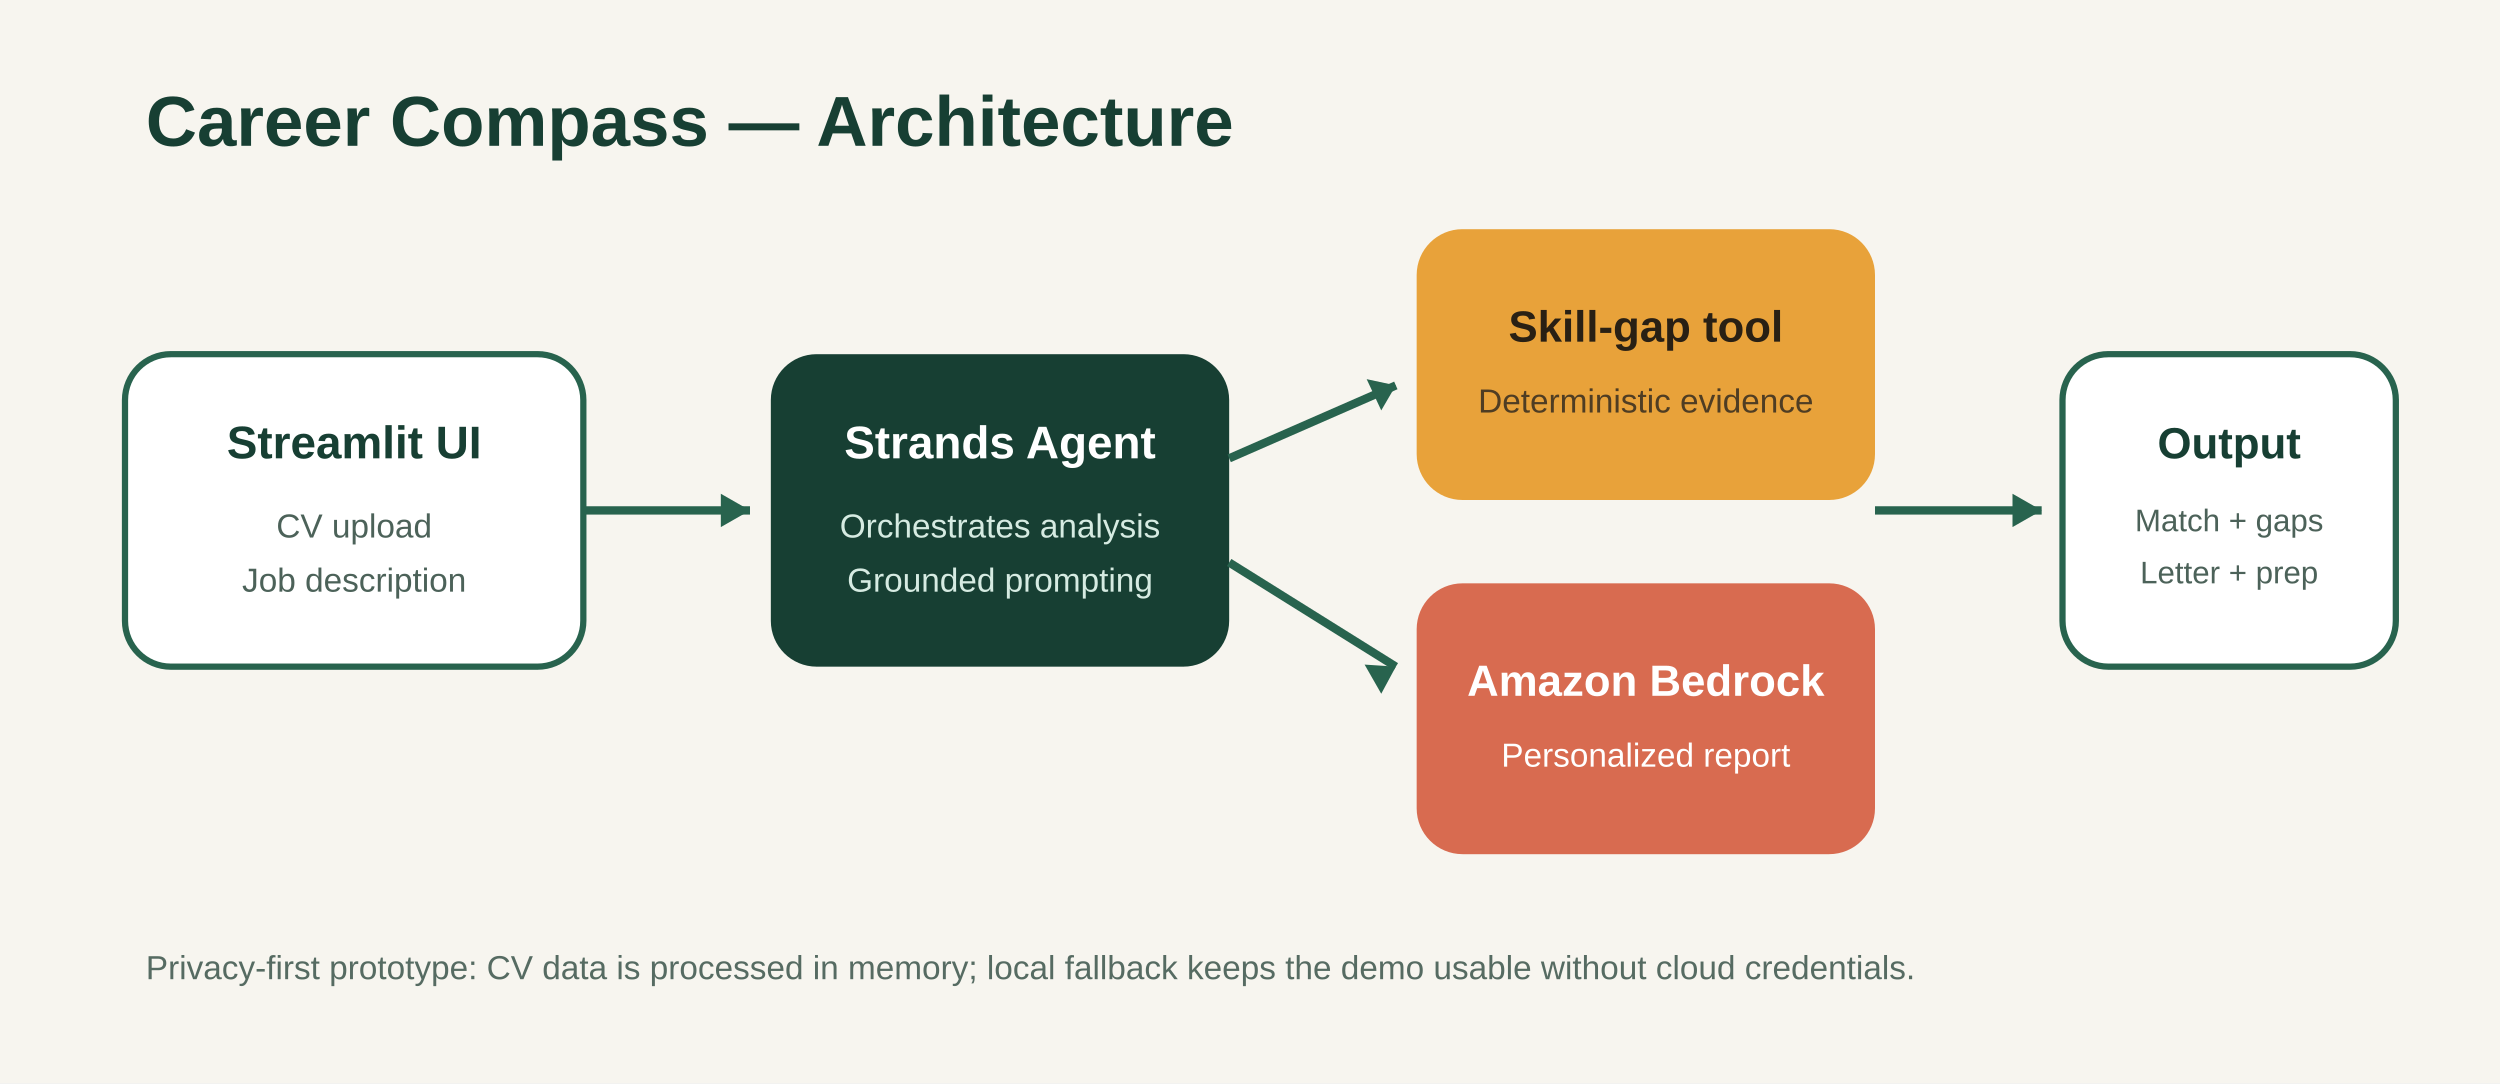
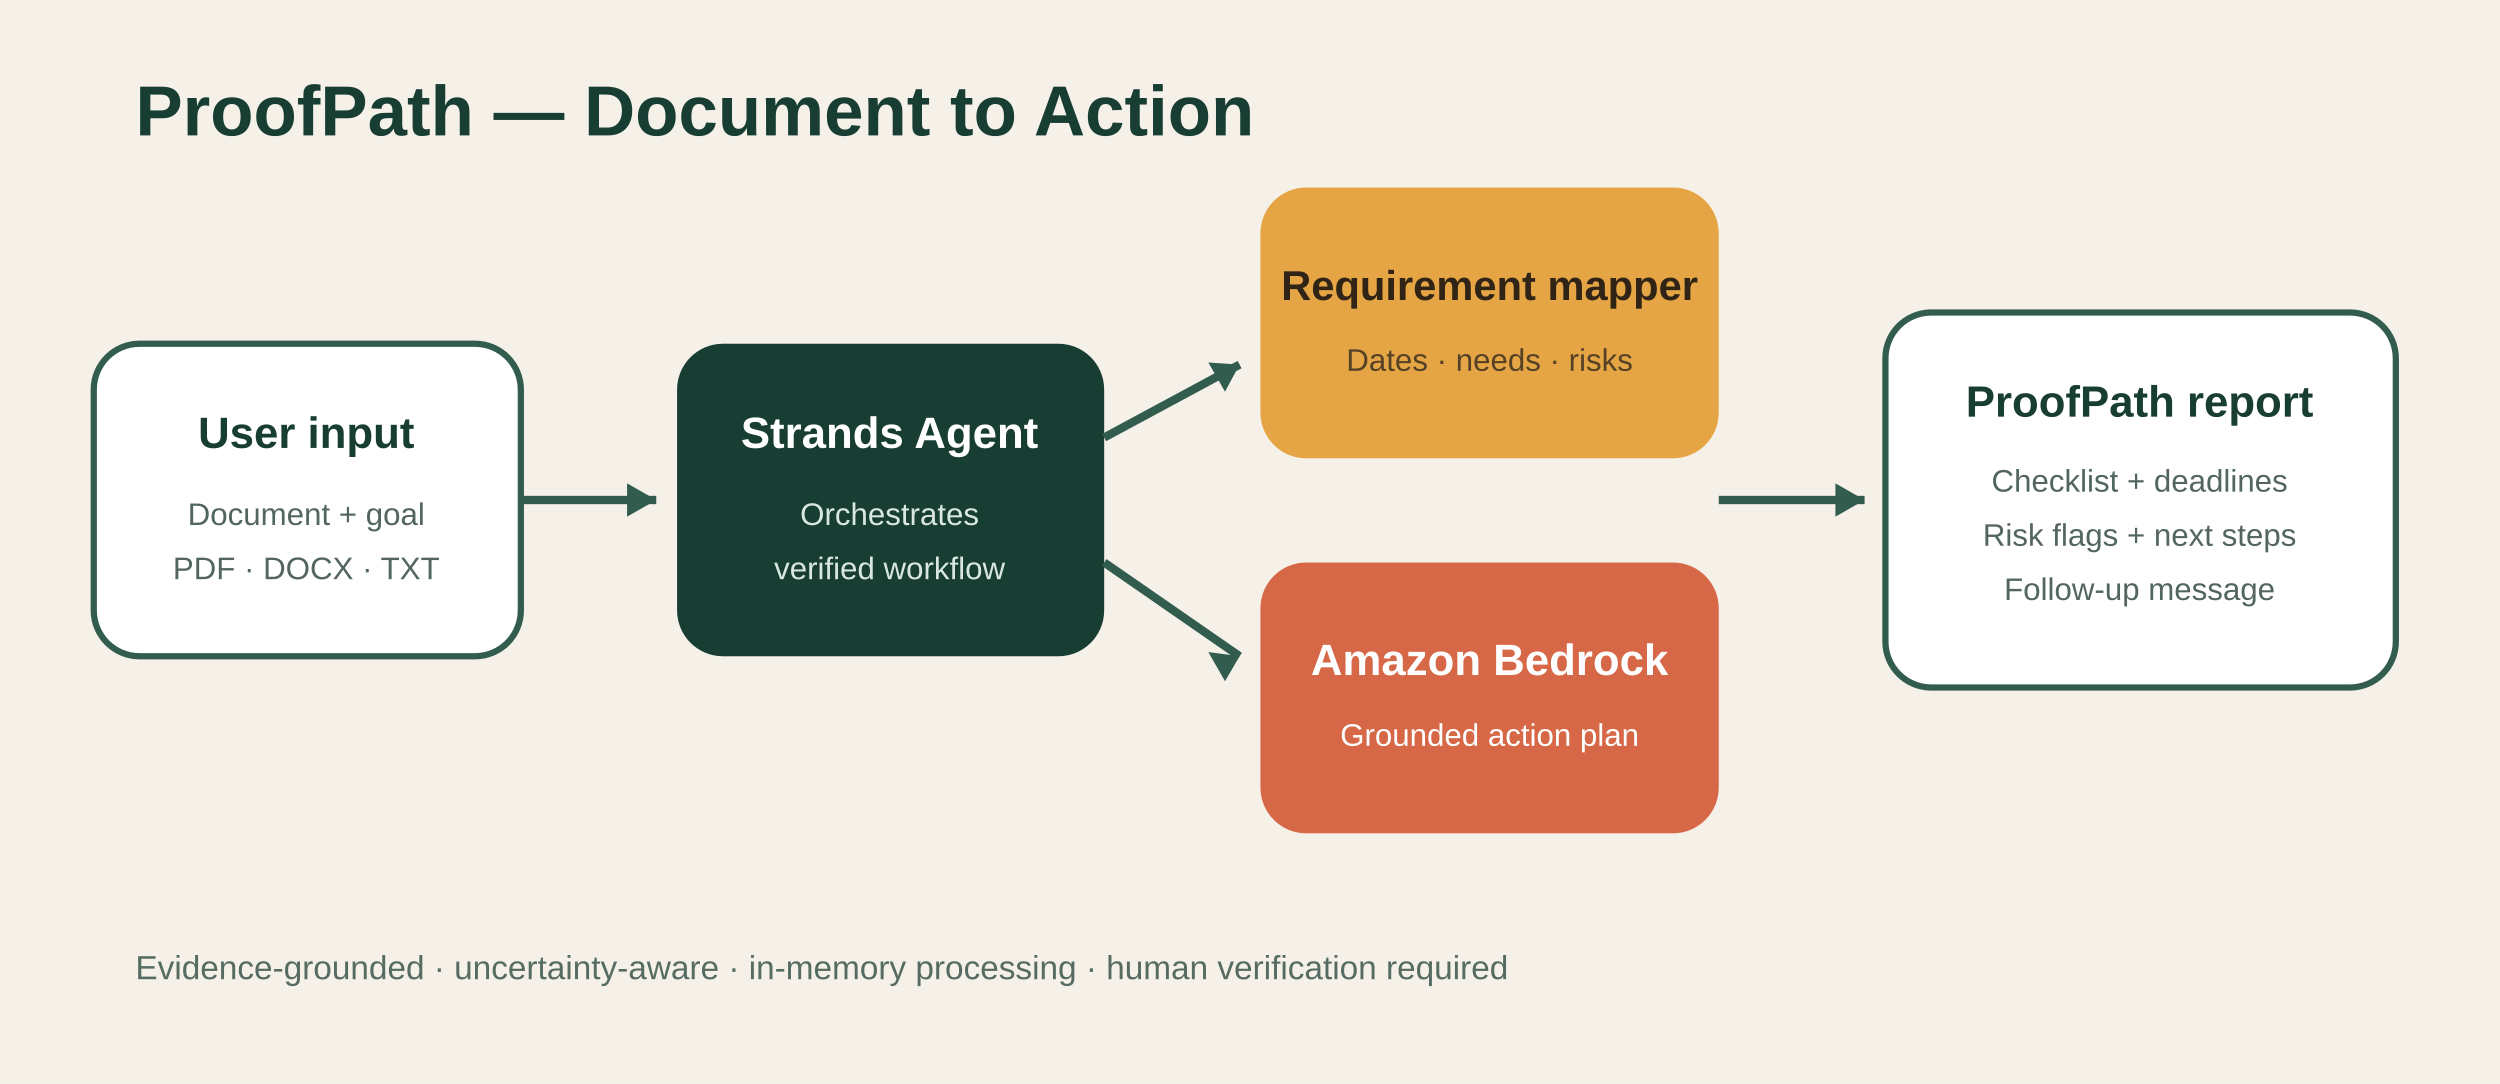
<svg xmlns="http://www.w3.org/2000/svg" width="1200" height="520" viewBox="0 0 1200 520">
-   <rect width="1200" height="520" fill="#f7f5ef" />
-   <text x="70" y="70" font-family="Arial" font-size="34" font-weight="700" fill="#173f33">Career Compass — Architecture</text>
+   <rect width="1200" height="520" fill="#f5f1e8" />
+   <text x="65" y="65" font-family="Arial" font-size="34" font-weight="700" fill="#183d33">ProofPath — Document to Action</text>
  <g font-family="Arial" text-anchor="middle">
-     <rect x="60" y="170" width="220" height="150" rx="22" fill="#fff" stroke="#28634e" stroke-width="3" />
-     <text x="170" y="220" font-size="22" font-weight="700" fill="#173f33">Streamlit UI</text>
-     <text x="170" y="258" font-size="16" fill="#4c6259">CV upload</text>
-     <text x="170" y="284" font-size="16" fill="#4c6259">Job description</text>
-     <rect x="370" y="170" width="220" height="150" rx="22" fill="#173f33" />
-     <text x="480" y="220" font-size="22" font-weight="700" fill="#fff">Strands Agent</text>
-     <text x="480" y="258" font-size="16" fill="#d6ebe2">Orchestrates analysis</text>
-     <text x="480" y="284" font-size="16" fill="#d6ebe2">Grounded prompting</text>
-     <rect x="680" y="110" width="220" height="130" rx="22" fill="#e8a23a" />
-     <text x="790" y="164" font-size="21" font-weight="700" fill="#292014">Skill-gap tool</text>
-     <text x="790" y="198" font-size="16" fill="#4f3d23">Deterministic evidence</text>
-     <rect x="680" y="280" width="220" height="130" rx="22" fill="#d86b50" />
-     <text x="790" y="334" font-size="21" font-weight="700" fill="#fff">Amazon Bedrock</text>
-     <text x="790" y="368" font-size="16" fill="#fff">Personalized report</text>
-     <rect x="990" y="170" width="160" height="150" rx="22" fill="#fff" stroke="#28634e" stroke-width="3" />
-     <text x="1070" y="220" font-size="21" font-weight="700" fill="#173f33">Output</text>
-     <text x="1070" y="255" font-size="15" fill="#4c6259">Match + gaps</text>
-     <text x="1070" y="280" font-size="15" fill="#4c6259">Letter + prep</text>
+     <rect x="45" y="165" width="205" height="150" rx="22" fill="#fff" stroke="#315c4e" stroke-width="3" />
+     <text x="147" y="215" font-size="21" font-weight="700" fill="#183d33">User input</text>
+     <text x="147" y="252" font-size="15" fill="#52665e">Document + goal</text>
+     <text x="147" y="278" font-size="15" fill="#52665e">PDF · DOCX · TXT</text>
+     <rect x="325" y="165" width="205" height="150" rx="22" fill="#183d33" />
+     <text x="427" y="215" font-size="21" font-weight="700" fill="#fff">Strands Agent</text>
+     <text x="427" y="252" font-size="15" fill="#d8e8e1">Orchestrates</text>
+     <text x="427" y="278" font-size="15" fill="#d8e8e1">verified workflow</text>
+     <rect x="605" y="90" width="220" height="130" rx="22" fill="#e5a544" />
+     <text x="715" y="144" font-size="20" font-weight="700" fill="#302416">Requirement mapper</text>
+     <text x="715" y="178" font-size="15" fill="#574125">Dates · needs · risks</text>
+     <rect x="605" y="270" width="220" height="130" rx="22" fill="#d76847" />
+     <text x="715" y="324" font-size="21" font-weight="700" fill="#fff">Amazon Bedrock</text>
+     <text x="715" y="358" font-size="15" fill="#fff">Grounded action plan</text>
+     <rect x="905" y="150" width="245" height="180" rx="22" fill="#fff" stroke="#315c4e" stroke-width="3" />
+     <text x="1027" y="200" font-size="21" font-weight="700" fill="#183d33">ProofPath report</text>
+     <text x="1027" y="236" font-size="15" fill="#52665e">Checklist + deadlines</text>
+     <text x="1027" y="262" font-size="15" fill="#52665e">Risk flags + next steps</text>
+     <text x="1027" y="288" font-size="15" fill="#52665e">Follow-up message</text>
  </g>
-   <g stroke="#28634e" stroke-width="4" fill="none">
-     <path d="M280 245h80" />
-     <path d="M590 220l80-35" />
-     <path d="M590 270l80 50" />
-     <path d="M900 245h80" />
+   <g stroke="#315c4e" stroke-width="4" fill="none">
+     <path d="M250 240h65" />
+     <path d="M530 210l65-35" />
+     <path d="M530 270l65 45" />
+     <path d="M825 240h70" />
  </g>
-   <g fill="#28634e">
-     <path d="M360 245l-14-8v16z" />
-     <path d="M670 185l-14-3 7 15z" />
-     <path d="M670 320l-15-1 8 14z" />
-     <path d="M980 245l-14-8v16z" />
+   <g fill="#315c4e">
+     <path d="M315 240l-14-8v16z" />
+     <path d="M595 175l-15-1 8 14z" />
+     <path d="M595 315l-15-2 8 14z" />
+     <path d="M895 240l-14-8v16z" />
  </g>
-   <text x="70" y="470" font-family="Arial" font-size="16" fill="#566b62">Privacy-first prototype: CV data is processed in memory; local fallback keeps the demo usable without cloud credentials.</text>
+   <text x="65" y="470" font-family="Arial" font-size="16" fill="#566b62">Evidence-grounded · uncertainty-aware · in-memory processing · human verification required</text>
</svg>
